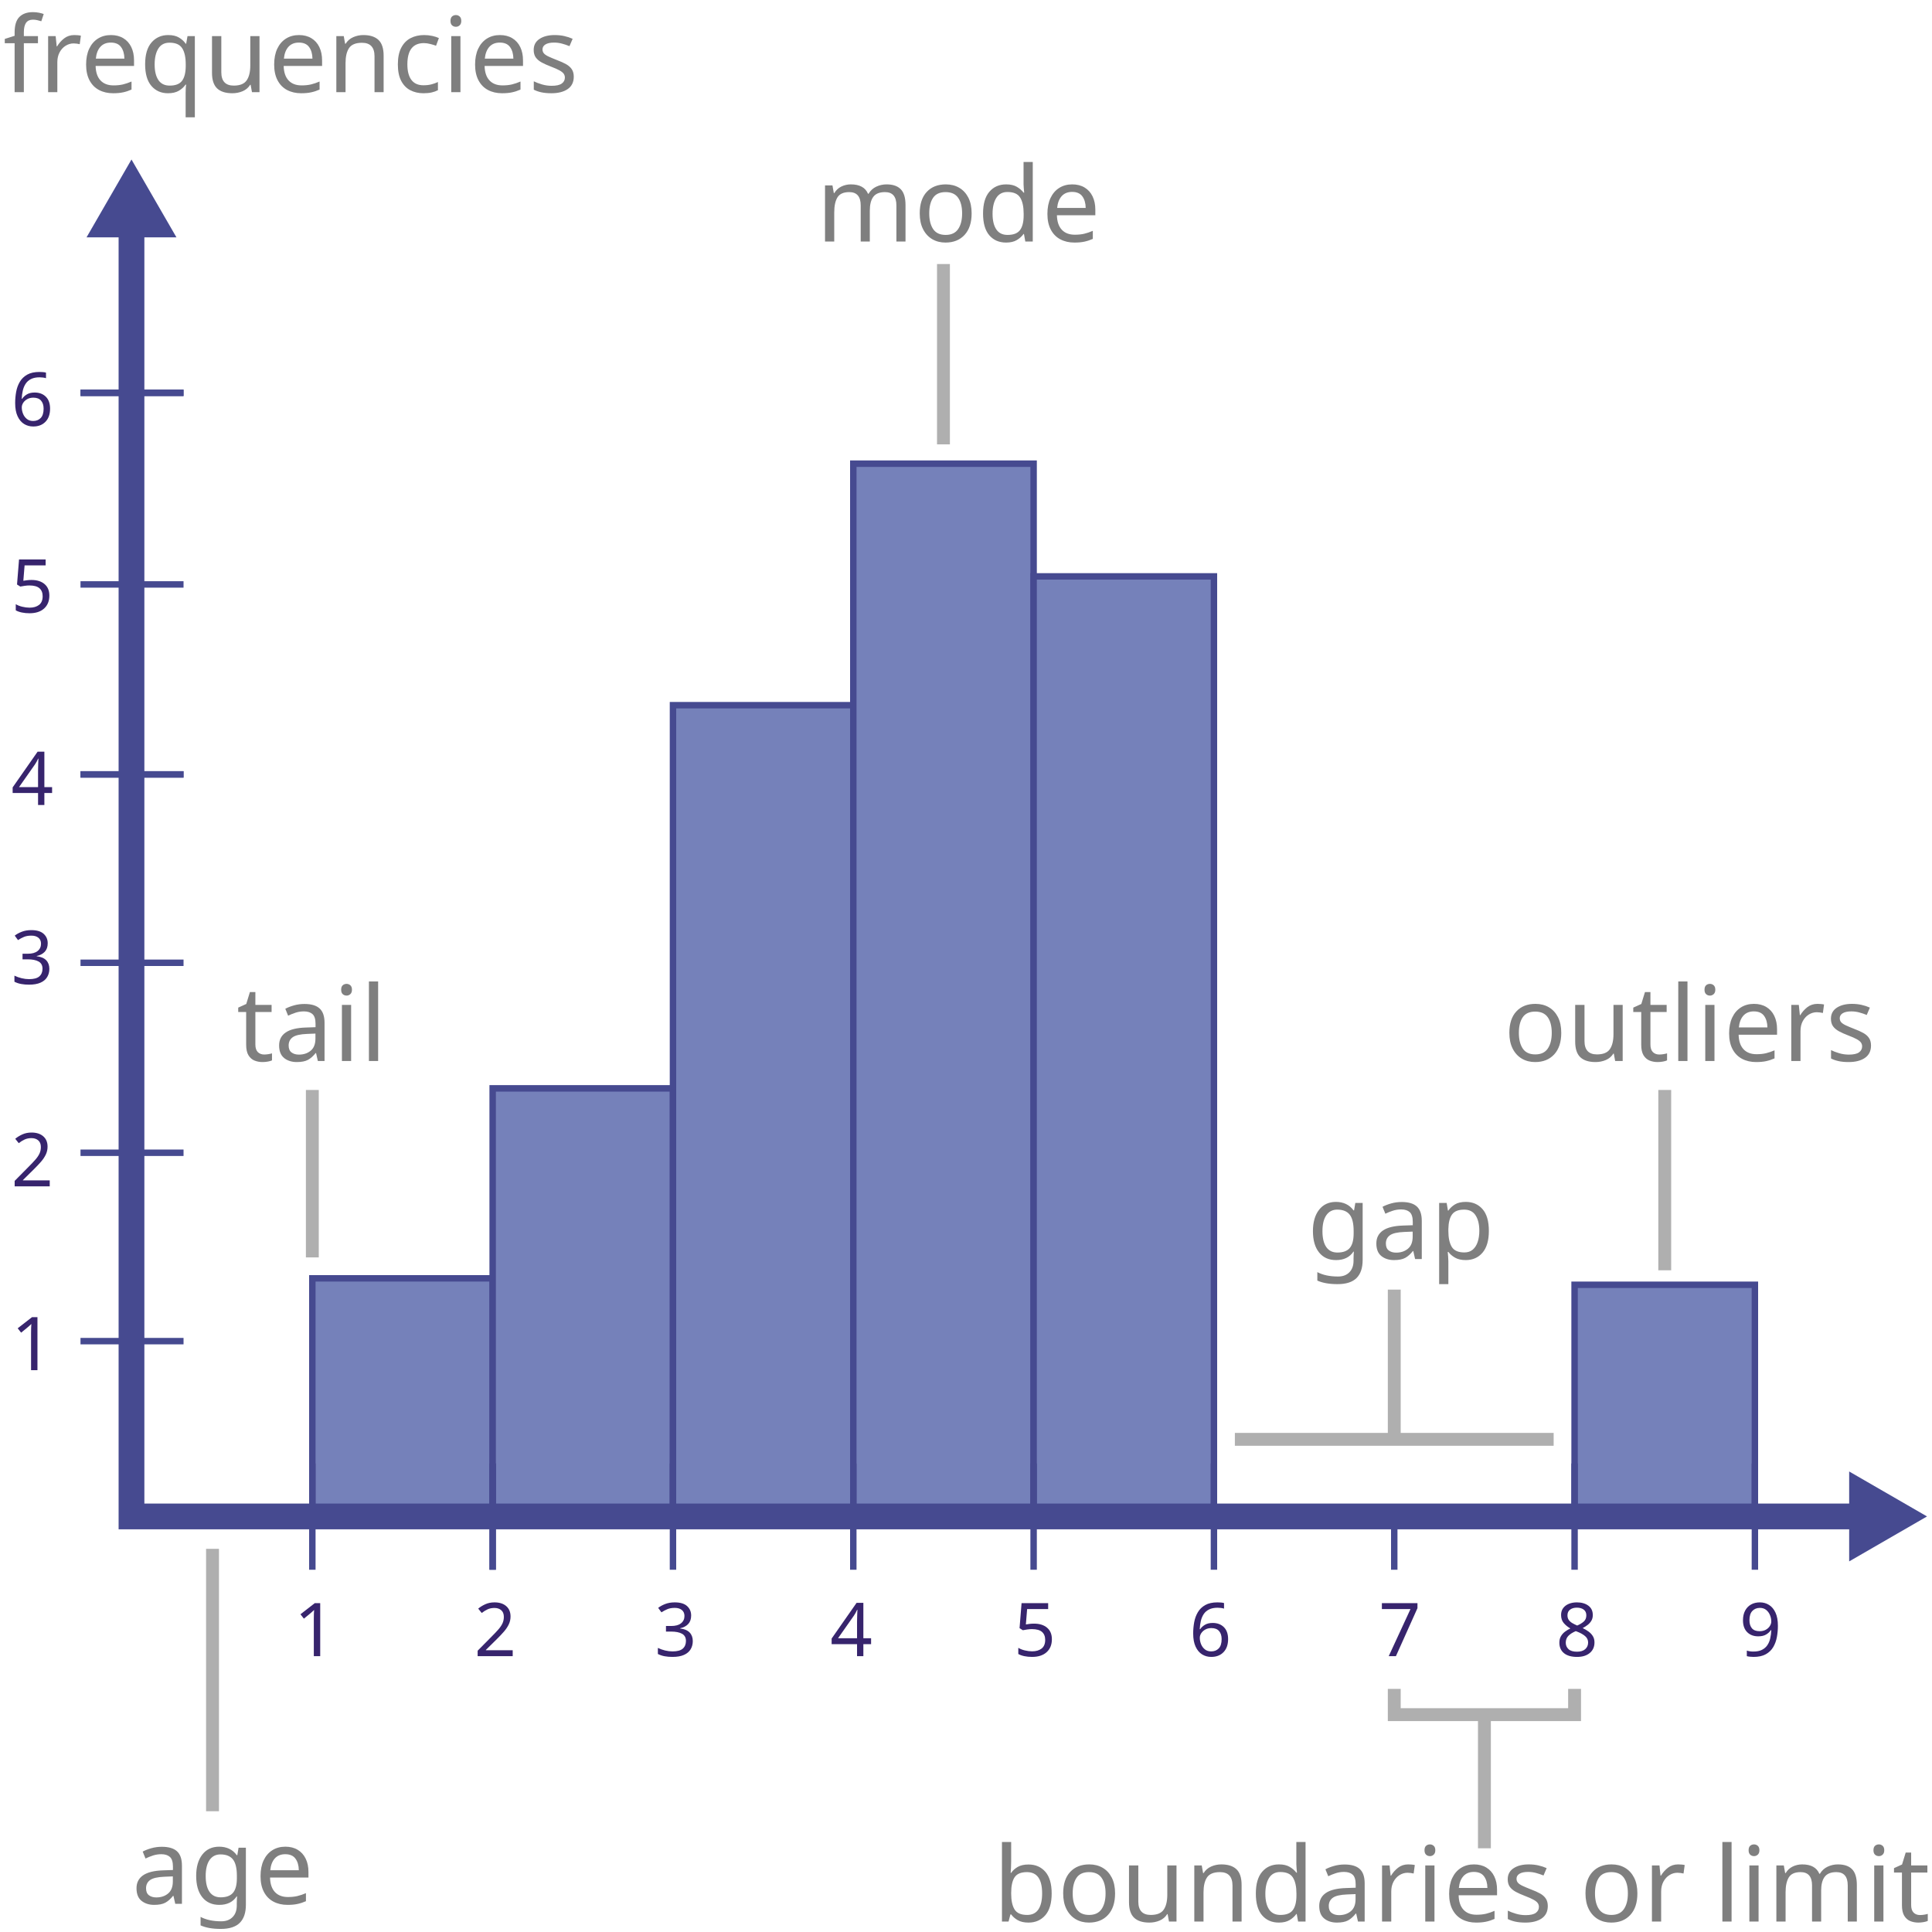
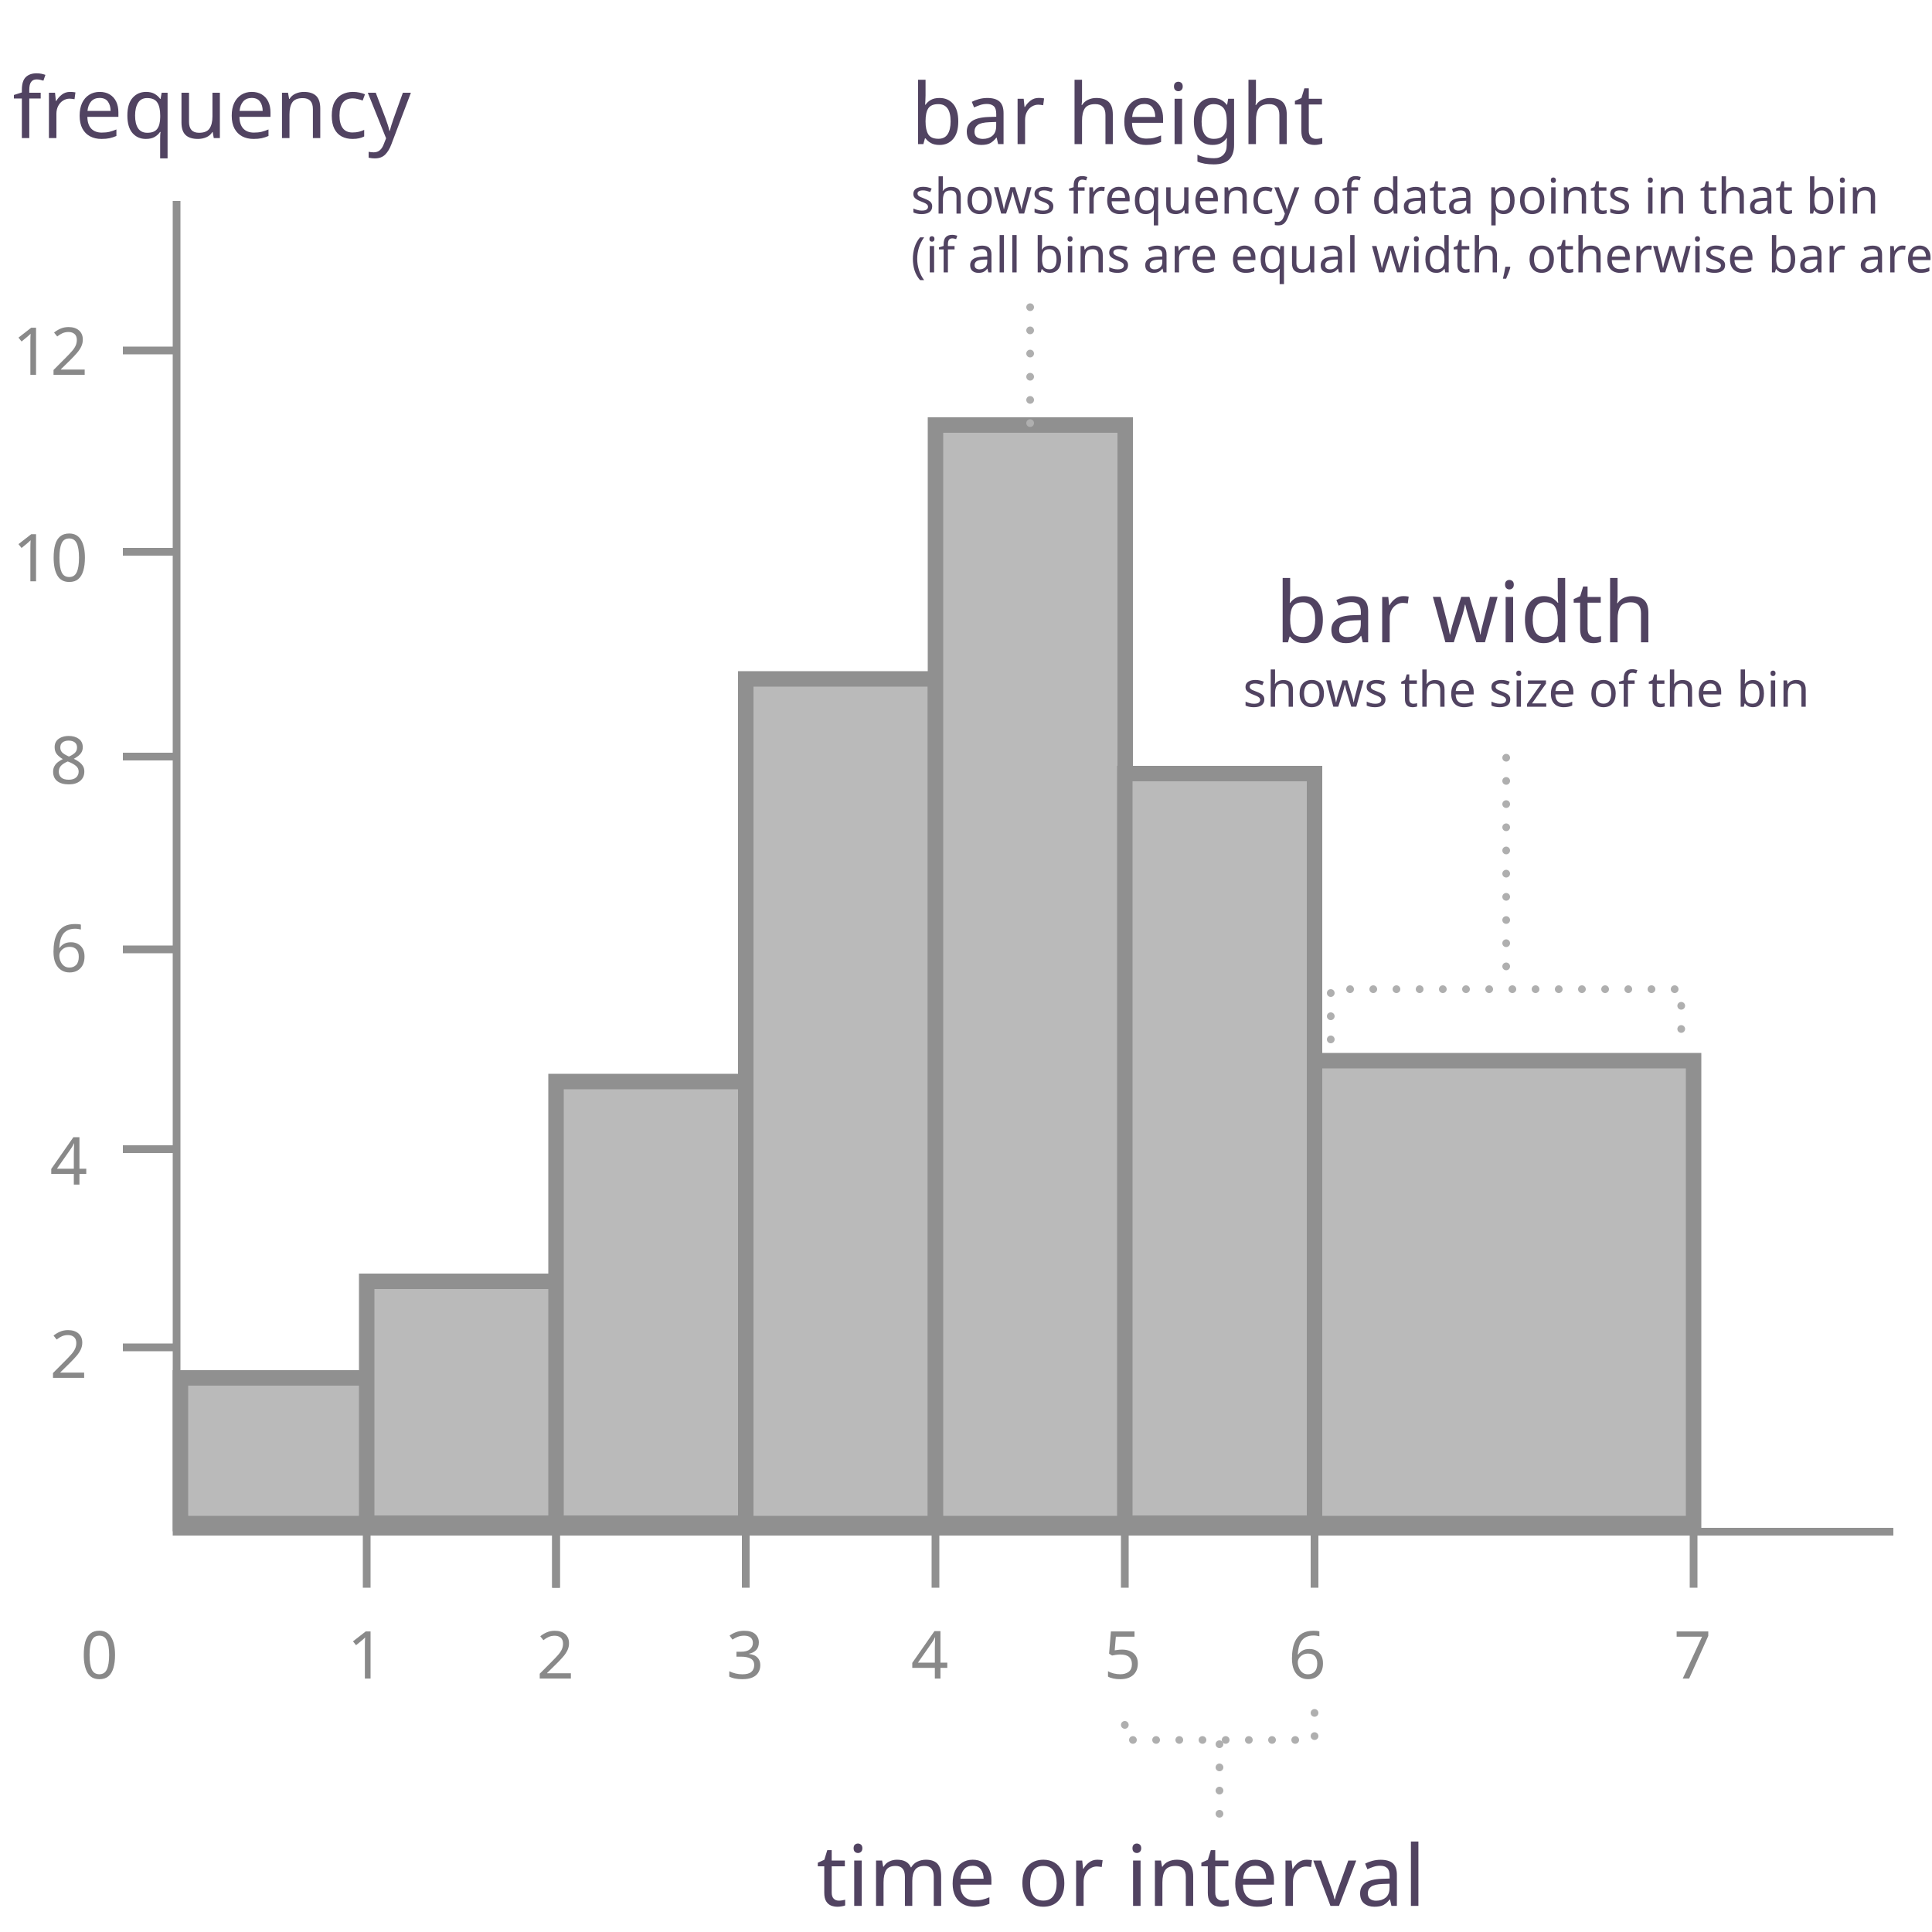
- <svg xmlns="http://www.w3.org/2000/svg" version="1.1" id="Layer_1" x="0px" y="0px" width="1200px" height="1200px" viewBox="0 0 1200 1200" enable-background="new 0 0 1200 1200" xml:space="preserve">
+ <svg xmlns="http://www.w3.org/2000/svg" version="1.1" id="Layer_1" x="0px" y="0px" viewBox="0 0 500 500" style="enable-background:new 0 0 500 500;" xml:space="preserve">
+   <style type="text/css">
+ 	.st0{fill:#BABABA;stroke:#909090;stroke-width:4;stroke-miterlimit:10;}
+ 	.st1{fill:none;stroke:#AFAFAF;stroke-width:2;stroke-linecap:round;stroke-miterlimit:10;stroke-dasharray:0,6;}
+ 	.st2{fill:#514361;}
+ 	.st3{font-family:'RobotoMono-Regular';}
+ 	.st4{font-size:21.902px;}
+ 	.st5{fill:#898989;}
+ 	.st6{font-size:17.084px;}
+ 	.st7{fill:none;stroke:#909090;stroke-width:2;stroke-miterlimit:10;}
+ 	.st8{enable-background:new    ;}
+ 	.st9{font-family:'Roboto-Italic';}
+ 	.st10{font-size:12.703px;}
+ </style>
  <g>
-     <rect x="178.5" y="809.5" transform="matrix(-1.836970e-16 1 -1 -1.836970e-16 1115.5 615.5)" fill="#7581BA" stroke="#464A90" stroke-width="4" stroke-miterlimit="10" width="143" height="112" />
-     <rect x="231.5" y="750.5" transform="matrix(-1.836970e-16 1 -1 -1.836970e-16 1168.5 444.5)" fill="#7581BA" stroke="#464A90" stroke-width="4" stroke-miterlimit="10" width="261" height="112" />
-     <rect x="224.5" y="631.5" transform="matrix(-1.836970e-16 1 -1 -1.836970e-16 1161.5 213.5)" fill="#7581BA" stroke="#464A90" stroke-width="4" stroke-miterlimit="10" width="499" height="112" />
-     <rect x="261.5" y="556.5" transform="matrix(-1.836970e-16 1 -1 -1.836970e-16 1198.5 26.5)" fill="#7581BA" stroke="#464A90" stroke-width="4" stroke-miterlimit="10" width="649" height="112" />
-     <rect x="408.5" y="591.5" transform="matrix(-1.836970e-16 1 -1 -1.836970e-16 1345.5 -50.5)" fill="#7581BA" stroke="#464A90" stroke-width="4" stroke-miterlimit="10" width="579" height="112" />
-     <rect x="964.5" y="811.5" transform="matrix(-1.836970e-16 1 -1 -1.836970e-16 1901.5 -166.5)" fill="#7581BA" stroke="#464A90" stroke-width="4" stroke-miterlimit="10" width="139" height="112" />
-     <line fill="none" stroke="#AFAFAF" stroke-width="8" stroke-miterlimit="10" x1="586" y1="276" x2="586" y2="164" />
-     <line fill="none" stroke="#AFAFAF" stroke-width="8" stroke-miterlimit="10" x1="1034" y1="789" x2="1034" y2="677" />
-     <line fill="none" stroke="#AFAFAF" stroke-width="8" stroke-miterlimit="10" x1="194" y1="781" x2="194" y2="677" />
-     <line fill="none" stroke="#AFAFAF" stroke-width="8" stroke-miterlimit="10" x1="866" y1="893.999" x2="866" y2="801" />
-     <line fill="none" stroke="#AFAFAF" stroke-width="8" stroke-miterlimit="10" x1="922" y1="1148" x2="922" y2="1065" />
-     <line fill="none" stroke="#AFAFAF" stroke-width="8" stroke-miterlimit="10" x1="132" y1="1125" x2="132" y2="962" />
-     <line fill="none" stroke="#AFAFAF" stroke-width="8" stroke-miterlimit="10" x1="965" y1="893.999" x2="767" y2="893.999" />
+     <rect x="46.7" y="356.6" class="st0" width="49.1" height="37.7" />
+     <rect x="94.9" y="331.6" class="st0" width="49.1" height="62.6" />
+     <rect x="143.9" y="279.9" class="st0" width="49.1" height="114.3" />
+     <rect x="193" y="175.7" class="st0" width="49.1" height="218.6" />
+     <rect x="242.1" y="110" class="st0" width="49.1" height="284.3" />
+     <rect x="291.1" y="200.2" class="st0" width="49.1" height="194" />
+     <rect x="340.2" y="274.5" class="st0" width="98.1" height="119.8" />
+     <line class="st1" x1="315.6" y1="469.4" x2="315.6" y2="450.3" />
+     <line class="st1" x1="266.6" y1="109.5" x2="266.6" y2="76" />
    <g>
-       <text transform="matrix(1 0 0 1 81.8054 1182.495)" fill="#7F7F7F" font-family="'Roboto-Regular'" font-size="65px">age</text>
+       <g>
+         <text transform="matrix(1 0 0 1 211.3037 493.2451)" class="st2 st3 st4">time or interval</text>
+       </g>
    </g>
    <g>
-       <text transform="matrix(1 0 0 1 616.8054 1193.495)" fill="#7F7F7F" font-family="'Roboto-Regular'" font-size="65px">boundaries or limits</text>
+       <g>
+         <text transform="matrix(1 0 0 1 3.2666 35.7373)" class="st2 st3 st4">frequency</text>
+       </g>
    </g>
    <g>
-       <text transform="matrix(1 0 0 1 2.0002 57.2607)" fill="#7F7F7F" font-family="'Roboto-Regular'" font-size="65px">frequencies</text>
+       <g>
+         <text transform="matrix(1 0 0 1 235.7344 37.293)" class="st2 st3 st4">bar height</text>
+       </g>
    </g>
    <g>
-       <text transform="matrix(1 0 0 1 506.9124 150.0063)" fill="#7F7F7F" font-family="'Roboto-Regular'" font-size="65px">mode</text>
+       <g>
+         <text transform="matrix(1 0 0 1 89.8359 434.4023)" class="st5 st3 st6">1</text>
+       </g>
    </g>
    <g>
-       <text transform="matrix(1 0 0 1 933.9124 659.0063)" fill="#7F7F7F" font-family="'Roboto-Regular'" font-size="65px">outliers</text>
+       <g>
+         <text transform="matrix(1 0 0 1 20.8359 434.4023)" class="st5 st3 st6">0</text>
+       </g>
    </g>
    <g>
-       <text transform="matrix(1 0 0 1 146.9124 659.0063)" fill="#7F7F7F" font-family="'Roboto-Regular'" font-size="65px">tail</text>
+       <g>
+         <text transform="matrix(1 0 0 1 138.8696 434.4023)" class="st5 st3 st6">2</text>
+       </g>
    </g>
    <g>
-       <text transform="matrix(1 0 0 1 811.9124 782.0063)" fill="#7F7F7F" font-family="'Roboto-Regular'" font-size="65px">gap</text>
+       <g>
+         <text transform="matrix(1 0 0 1 12.9033 306.5693)" class="st5 st3 st6">4</text>
+       </g>
    </g>
    <g>
-       <text transform="matrix(1 0 0 1 182.511 1028.668)" fill="#37246D" font-family="'Roboto-Medium'" font-size="46.141px">1</text>
+       <g>
+         <text transform="matrix(1 0 0 1 12.9033 356.5908)" class="st5 st3 st6">2</text>
+       </g>
    </g>
    <g>
-       <text transform="matrix(1 0 0 1 294.4485 1028.668)" fill="#37246D" font-family="'Roboto-Medium'" font-size="46.141px">2</text>
+       <g>
+         <text transform="matrix(1 0 0 1 12.9033 251.4971)" class="st5 st3 st6">6</text>
+       </g>
    </g>
    <g>
-       <text transform="matrix(1 0 0 1 6.886 736.8481)" fill="#37246D" font-family="'Roboto-Medium'" font-size="46.141px">2</text>
+       <g>
+         <text transform="matrix(1 0 0 1 3.2666 150.4434)" class="st5 st3 st6">10</text>
+       </g>
    </g>
    <g>
-       <text transform="matrix(1 0 0 1 6.886 851.0376)" fill="#37246D" font-family="'Roboto-Medium'" font-size="46.141px">1</text>
+       <g>
+         <text transform="matrix(1 0 0 1 3.2666 97.002)" class="st5 st3 st6">12</text>
+       </g>
    </g>
    <g>
-       <text transform="matrix(1 0 0 1 6.886 611.1216)" fill="#37246D" font-family="'Roboto-Medium'" font-size="46.141px">3</text>
+       <g>
+         <text transform="matrix(1 0 0 1 12.9033 202.8232)" class="st5 st3 st6">8</text>
+       </g>
    </g>
    <g>
-       <text transform="matrix(1 0 0 1 6.886 380.4321)" fill="#37246D" font-family="'Roboto-Medium'" font-size="46.141px">5</text>
+       <g>
+         <text transform="matrix(1 0 0 1 187.9707 434.4023)" class="st5 st3 st6">3</text>
+       </g>
    </g>
    <g>
-       <text transform="matrix(1 0 0 1 6.886 264.4321)" fill="#37246D" font-family="'Roboto-Medium'" font-size="46.141px">6</text>
+       <g>
+         <text transform="matrix(1 0 0 1 433.1646 434.4023)" class="st5 st3 st6">7</text>
+       </g>
    </g>
    <g>
-       <text transform="matrix(1 0 0 1 6.886 500.0083)" fill="#37246D" font-family="'Roboto-Medium'" font-size="46.141px">4</text>
+       <g>
+         <text transform="matrix(1 0 0 1 333.4189 434.4023)" class="st5 st3 st6">6</text>
+       </g>
    </g>
    <g>
-       <text transform="matrix(1 0 0 1 406.5383 1028.668)" fill="#37246D" font-family="'Roboto-Medium'" font-size="46.141px">3</text>
+       <g>
+         <text transform="matrix(1 0 0 1 235.7344 434.4023)" class="st5 st3 st6">4</text>
+       </g>
    </g>
    <g>
-       <text transform="matrix(1 0 0 1 856.2844 1028.668)" fill="#37246D" font-family="'Roboto-Medium'" font-size="46.141px">7</text>
+       <g>
+         <text transform="matrix(1 0 0 1 285.6724 434.4023)" class="st5 st3 st6">5</text>
+       </g>
    </g>
-     <g>
-       <text transform="matrix(1 0 0 1 966.2844 1028.668)" fill="#37246D" font-family="'Roboto-Medium'" font-size="46.141px">8</text>
-     </g>
-     <g>
-       <text transform="matrix(1 0 0 1 1080.284 1028.668)" fill="#37246D" font-family="'Roboto-Medium'" font-size="46.141px">9</text>
-     </g>
-     <g>
-       <text transform="matrix(1 0 0 1 738.5774 1028.668)" fill="#37246D" font-family="'Roboto-Medium'" font-size="46.141px">6</text>
-     </g>
-     <g>
-       <text transform="matrix(1 0 0 1 515.5774 1028.668)" fill="#37246D" font-family="'Roboto-Medium'" font-size="46.141px">4</text>
-     </g>
-     <g>
-       <text transform="matrix(1 0 0 1 629.5774 1028.668)" fill="#37246D" font-family="'Roboto-Medium'" font-size="46.141px">5</text>
-     </g>
-     <line fill="none" stroke="#464A90" stroke-width="4" stroke-miterlimit="10" x1="306" y1="975" x2="306" y2="909" />
-     <line fill="none" stroke="#464A90" stroke-width="4" stroke-miterlimit="10" x1="418" y1="975" x2="418" y2="909" />
-     <line fill="none" stroke="#464A90" stroke-width="4" stroke-miterlimit="10" x1="306" y1="975" x2="306" y2="909" />
-     <line fill="none" stroke="#464A90" stroke-width="4" stroke-miterlimit="10" x1="194" y1="975" x2="194" y2="909" />
-     <line fill="none" stroke="#464A90" stroke-width="4" stroke-miterlimit="10" x1="530" y1="975" x2="530" y2="909" />
-     <line fill="none" stroke="#464A90" stroke-width="4" stroke-miterlimit="10" x1="642" y1="975" x2="642" y2="909" />
-     <line fill="none" stroke="#464A90" stroke-width="4" stroke-miterlimit="10" x1="754" y1="975" x2="754" y2="909" />
-     <line fill="none" stroke="#464A90" stroke-width="4" stroke-miterlimit="10" x1="866" y1="975" x2="866" y2="943" />
-     <line fill="none" stroke="#464A90" stroke-width="4" stroke-miterlimit="10" x1="1090" y1="975" x2="1090" y2="909" />
-     <line fill="none" stroke="#464A90" stroke-width="4" stroke-miterlimit="10" x1="978" y1="975" x2="978" y2="909" />
-     <polyline fill="none" stroke="#AFAFAF" stroke-width="8" stroke-miterlimit="10" points="978,1049 978,1065 866,1065 866,1049  " />
-     <line fill="none" stroke="#464A90" stroke-width="4" stroke-miterlimit="10" x1="114" y1="481" x2="50" y2="481" />
-     <line fill="none" stroke="#464A90" stroke-width="4" stroke-miterlimit="10" x1="114" y1="833" x2="50" y2="833" />
-     <line fill="none" stroke="#464A90" stroke-width="4" stroke-miterlimit="10" x1="114" y1="716" x2="50" y2="716" />
-     <line fill="none" stroke="#464A90" stroke-width="4" stroke-miterlimit="10" x1="114" y1="598" x2="50" y2="598" />
-     <line fill="none" stroke="#464A90" stroke-width="4" stroke-miterlimit="10" x1="114" y1="481" x2="50" y2="481" />
-     <line fill="none" stroke="#464A90" stroke-width="4" stroke-miterlimit="10" x1="114" y1="363" x2="50" y2="363" />
-     <line fill="none" stroke="#464A90" stroke-width="4" stroke-miterlimit="10" x1="114" y1="244" x2="50" y2="244" />
-     <line fill="none" stroke="#464A90" stroke-width="4" stroke-miterlimit="10" x1="114" y1="244" x2="50" y2="244" />
+     <line class="st7" x1="143.9" y1="410.9" x2="143.9" y2="382" />
+     <line class="st7" x1="193" y1="410.9" x2="193" y2="382" />
+     <line class="st7" x1="143.9" y1="410.9" x2="143.9" y2="382" />
+     <line class="st7" x1="94.9" y1="410.9" x2="94.9" y2="382" />
+     <line class="st7" x1="242.1" y1="410.9" x2="242.1" y2="382" />
+     <line class="st7" x1="291.1" y1="410.9" x2="291.1" y2="382" />
+     <line class="st7" x1="340.2" y1="410.9" x2="340.2" y2="382" />
+     <line class="st7" x1="438.3" y1="410.9" x2="438.3" y2="396" />
+     <polyline class="st1" points="340.2,443.3 340.2,450.3 291.1,450.3 291.1,443.3  " />
+     <line class="st7" x1="45.8" y1="348.7" x2="31.8" y2="348.7" />
+     <line class="st7" x1="45.8" y1="297.4" x2="31.8" y2="297.4" />
+     <line class="st7" x1="45.8" y1="245.7" x2="31.8" y2="245.7" />
+     <line class="st7" x1="45.8" y1="195.8" x2="31.8" y2="195.8" />
+     <line class="st7" x1="45.8" y1="142.8" x2="31.8" y2="142.8" />
+     <path class="st7" d="M31.8,90.7" />
+     <line class="st7" x1="45.8" y1="90.7" x2="31.8" y2="90.7" />
    <g>
      <g>
-         <polyline fill="none" stroke="#464A90" stroke-width="16" stroke-miterlimit="10" points="81.67,139.256 81.67,941.887      1156.724,941.887    " />
-         <g>
-           <polygon fill="#464A90" points="53.746,147.426 81.67,99.069 109.593,147.426     " />
-         </g>
-         <g>
-           <polygon fill="#464A90" points="1148.553,969.81 1196.91,941.887 1148.553,913.963     " />
-         </g>
+         <polyline class="st7" points="45.7,52 45.7,396.4 490,396.4    " />
      </g>
    </g>
  </g>
+   <g>
+     <text transform="matrix(1 0 0 1 235.7344 55.2861)" class="st8">
+       <tspan x="0" y="0" class="st2 st9 st10">shows frequency of data points in that bin</tspan>
+       <tspan x="0" y="15.2" class="st2 st9 st10">(if all bins are equal width, otherwise bar area)</tspan>
+     </text>
+   </g>
+   <g>
+     <g>
+       <text transform="matrix(1 0 0 1 330.0913 166.2256)" class="st2 st3 st4">bar width</text>
+     </g>
+   </g>
+   <g>
+     <text transform="matrix(1 0 0 1 321.6948 182.9053)" class="st2 st9 st10">shows the size of the bin</text>
+   </g>
+   <line class="st1" x1="389.8" y1="196.1" x2="389.8" y2="256" />
+   <polyline class="st1" points="344.4,269 344.4,256 435.1,256 435.1,269 " />
</svg>
